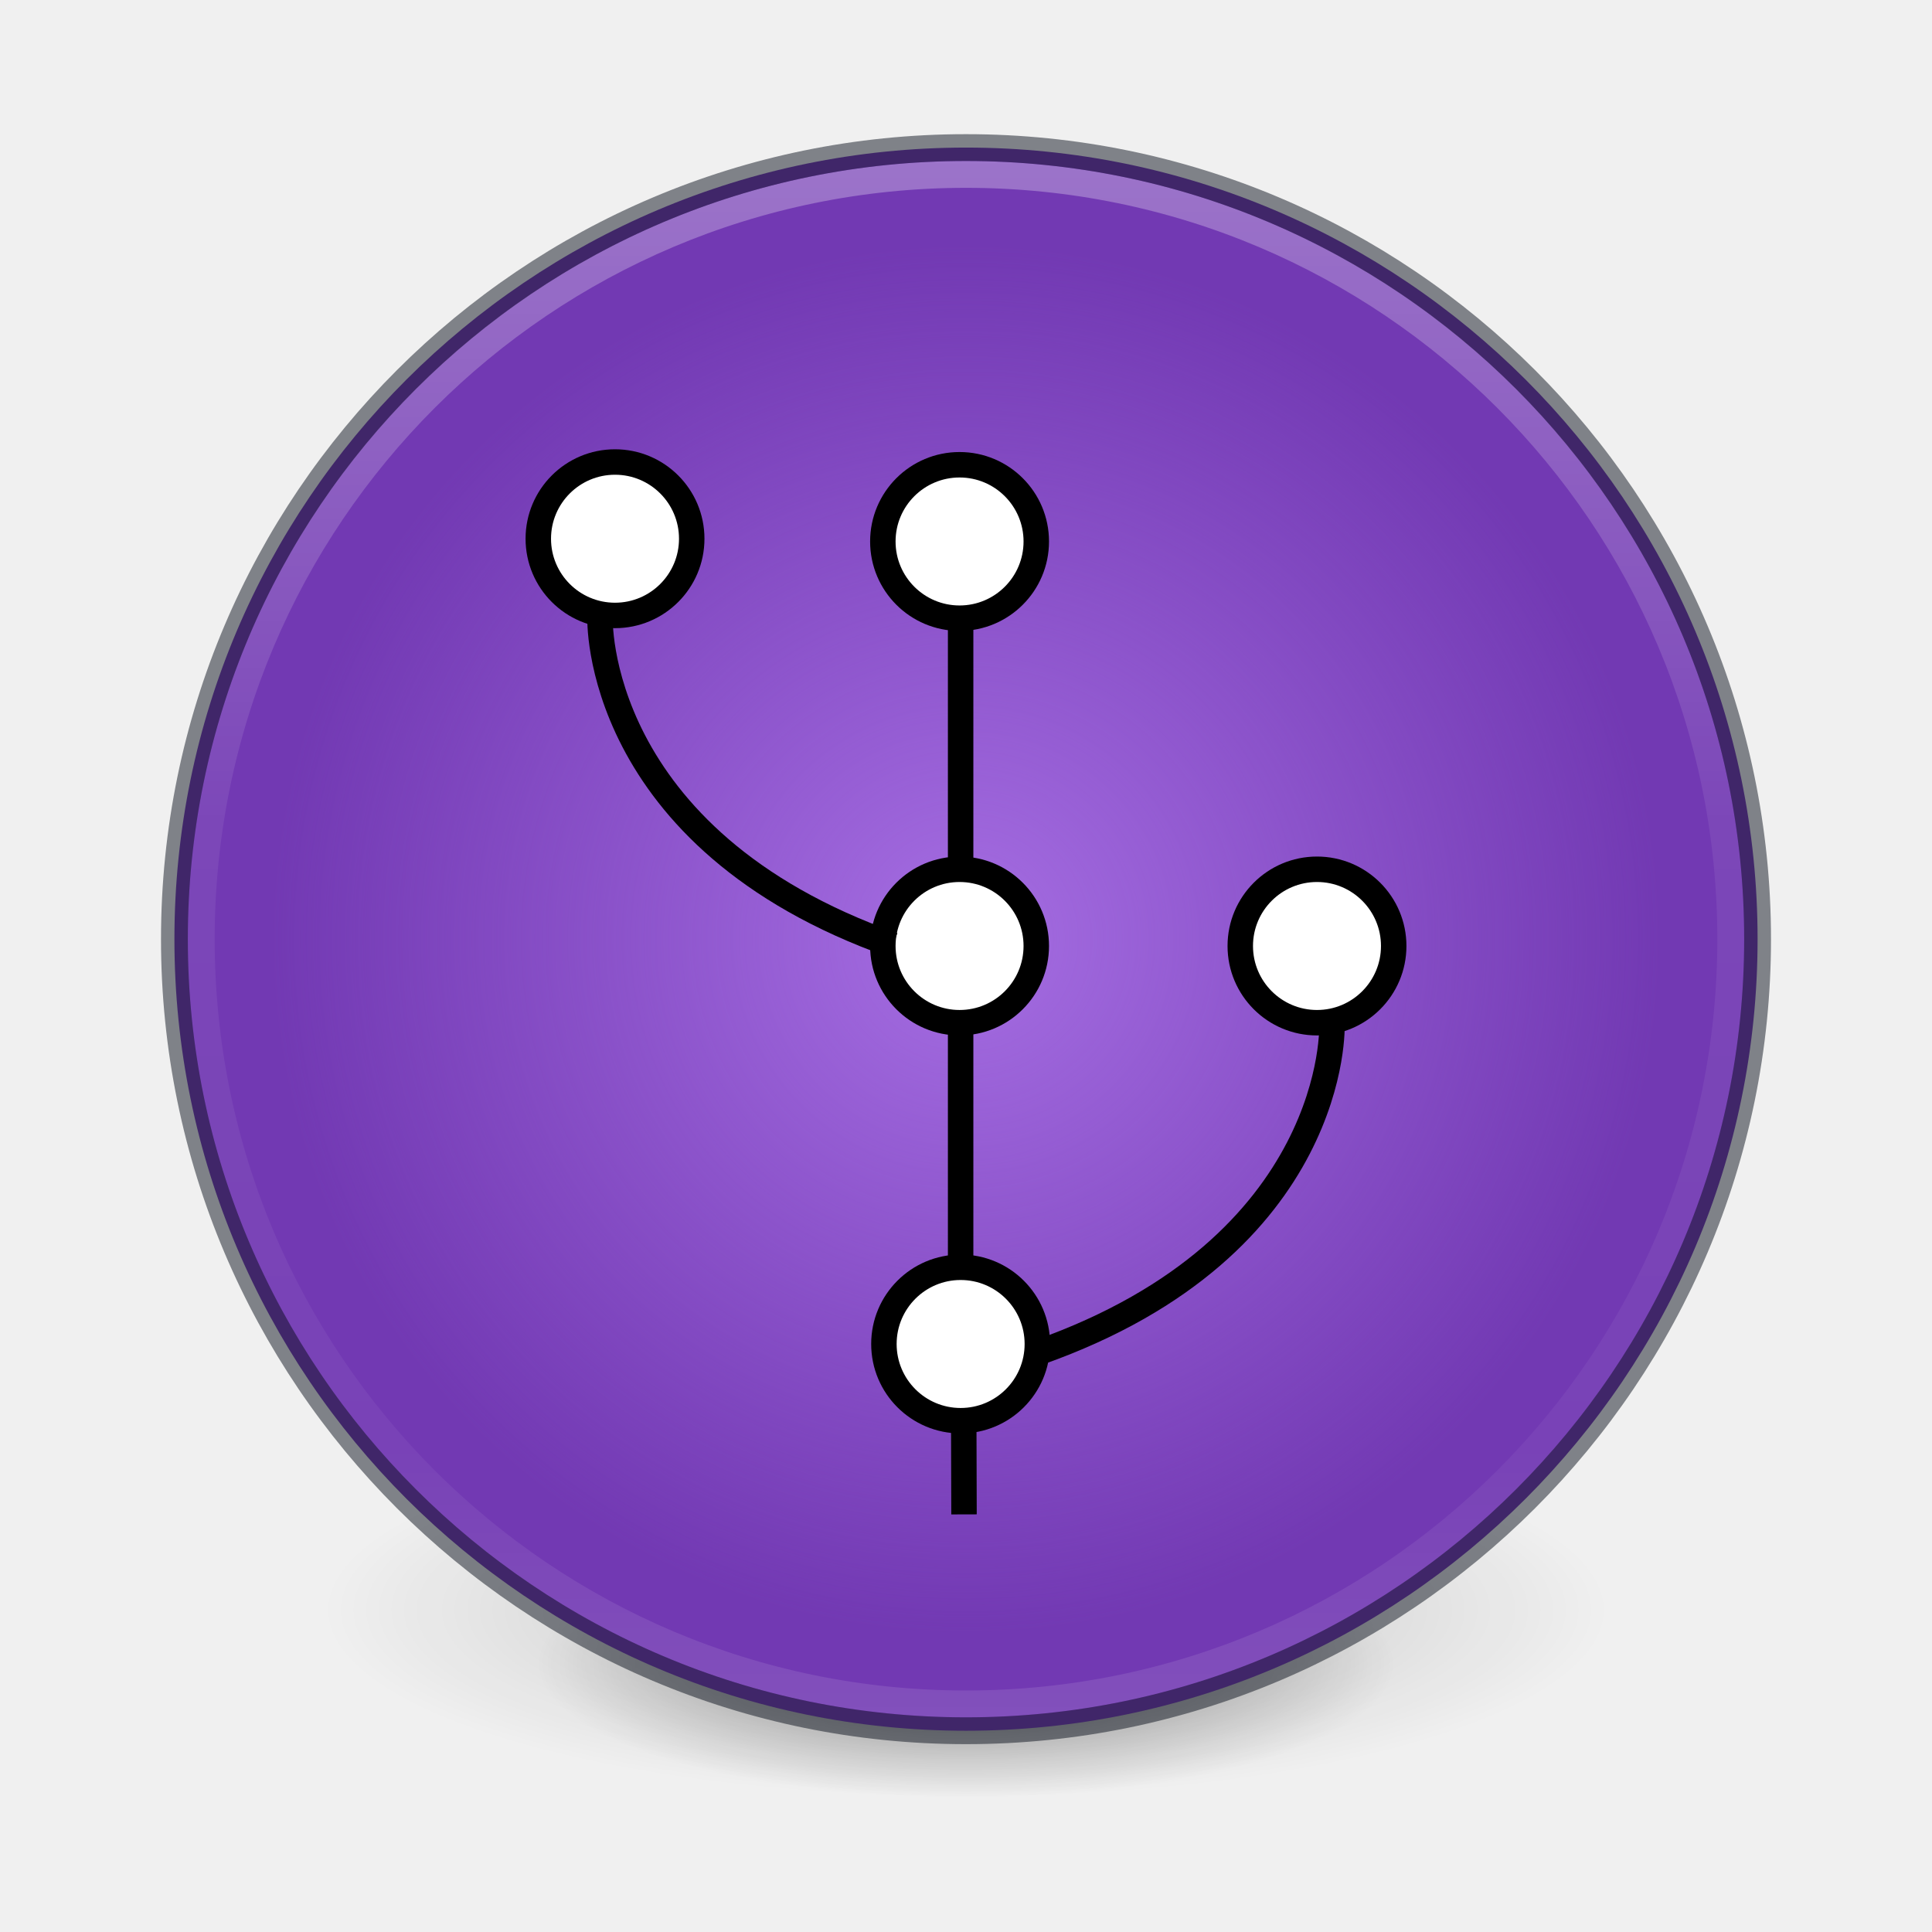
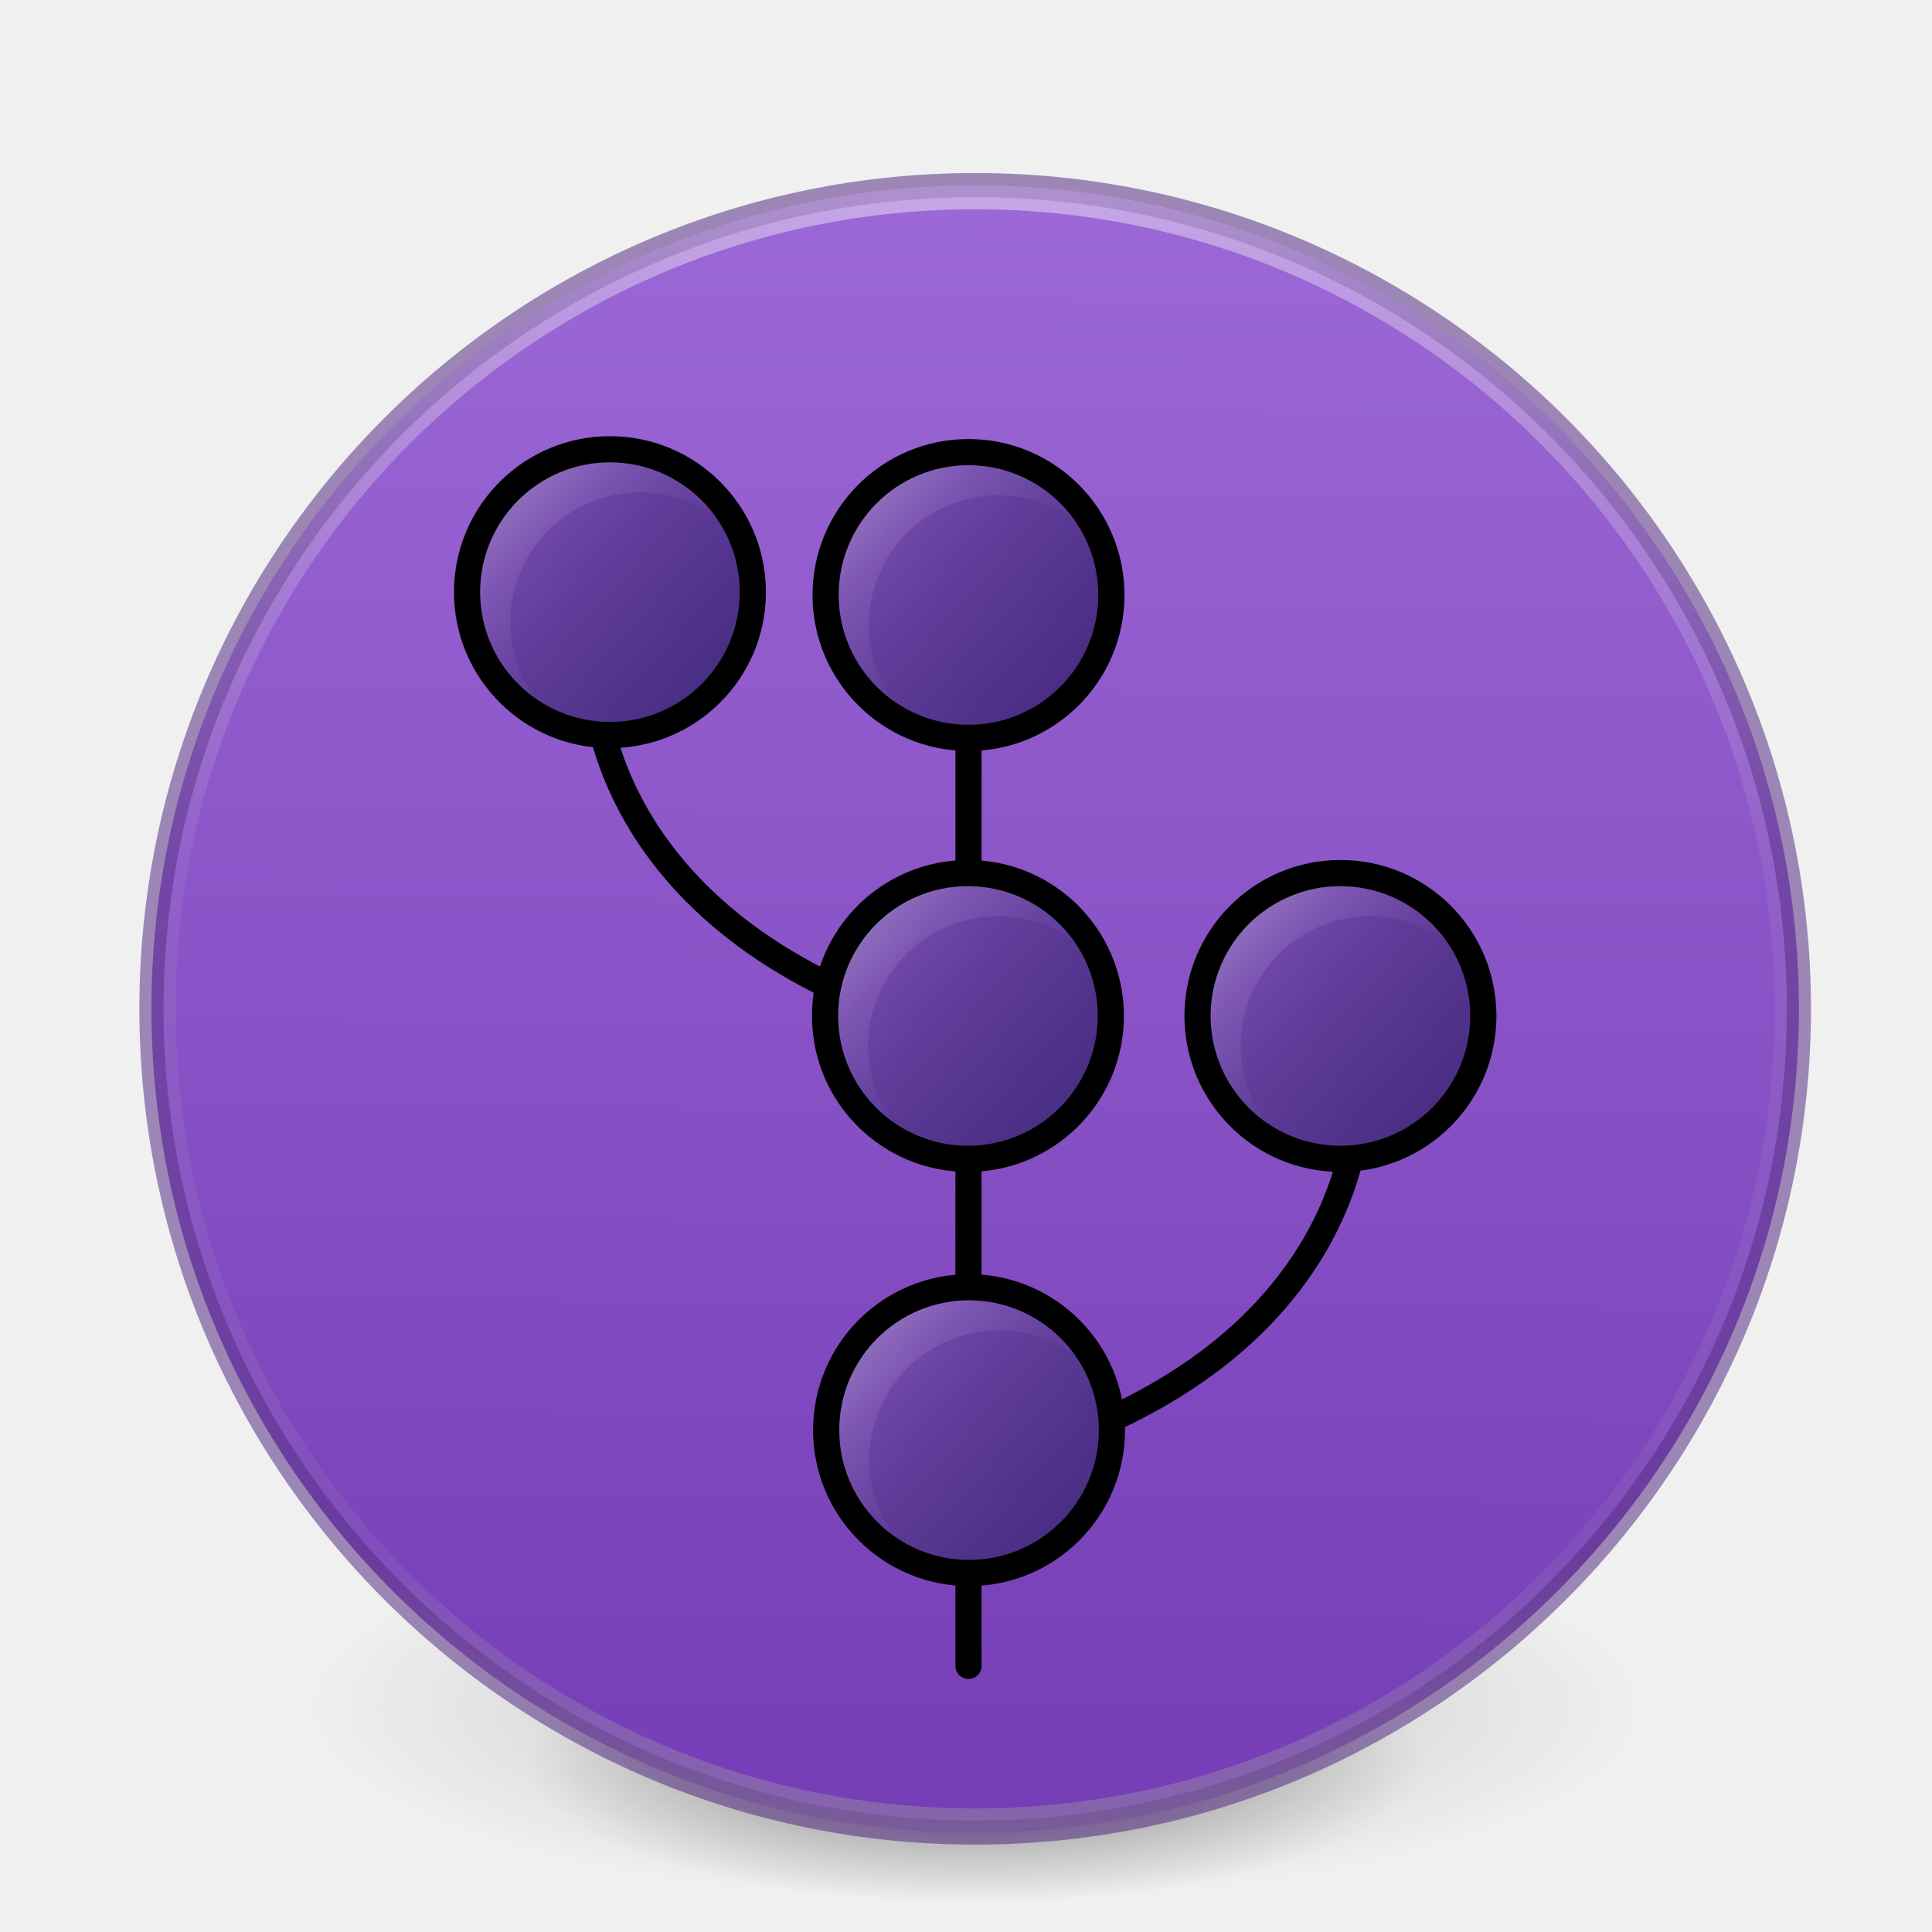
- <svg xmlns="http://www.w3.org/2000/svg" xmlns:xlink="http://www.w3.org/1999/xlink" id="svg4031" height="48" width="48" version="1.1">
-   <defs id="defs4033">
-     <linearGradient id="linearGradient3820-7-2-1">
-       <stop offset="0" style="stop-color:#3d3d3d;stop-opacity:1" id="stop3822-2-6-3" />
-       <stop offset="0.5" style="stop-color:#686868;stop-opacity:0.498" id="stop3864-8-7-7" />
-       <stop offset="1" style="stop-color:#686868;stop-opacity:0" id="stop3824-1-2-5" />
+ <svg xmlns="http://www.w3.org/2000/svg" xmlns:xlink="http://www.w3.org/1999/xlink" version="1.1" width="48" height="48" id="svg5157">
+   <defs id="defs5159">
+     <linearGradient id="linearGradient930">
+       <stop offset="0" style="stop-color:#9c9c9c;stop-opacity:0.855" id="stop924" />
+       <stop id="stop919" style="stop-color:#b2b2b2;stop-opacity:0.191" offset="0.167" />
+       <stop offset="0.582" style="stop-color:#d3d3d3;stop-opacity:0.173" id="stop926" />
+       <stop offset="1" style="stop-color:#ffffff;stop-opacity:0.85" id="stop928" />
    </linearGradient>
-     <radialGradient gradientTransform="matrix(0.2708338,0,0,0.08762273,-2.855072,25.18723)" gradientUnits="userSpaceOnUse" xlink:href="#linearGradient3820-7-2-1" id="radialGradient3018" fy="186.171" fx="99.157" r="62.769" cy="186.171" cx="99.157" />
-     <linearGradient id="linearGradient4011-7">
-       <stop offset="0" style="stop-color:#ffffff;stop-opacity:1" id="stop4013-4" />
-       <stop offset="0.508" style="stop-color:#ffffff;stop-opacity:0.235" id="stop4015-61" />
-       <stop offset="0.835" style="stop-color:#ffffff;stop-opacity:0.157" id="stop4017-2" />
-       <stop offset="1" style="stop-color:#ffffff;stop-opacity:0.392" id="stop4019-2" />
+     <linearGradient id="linearGradient1053">
+       <stop style="stop-color:#bababa;stop-opacity:0.439" offset="0" id="stop1049" />
+       <stop style="stop-color:#c1a0e5;stop-opacity:0.173;" offset="0.334" id="stop1059" />
+       <stop style="stop-color:#9d68d7;stop-opacity:0;" offset="1" id="stop1051" />
    </linearGradient>
-     <linearGradient id="linearGradient8838-4">
-       <stop offset="0" style="stop-color:#000000;stop-opacity:1" id="stop8840-4" />
-       <stop offset="1" style="stop-color:#000000;stop-opacity:0" id="stop8842-8" />
+     <linearGradient id="linearGradient1045">
+       <stop id="stop1041" offset="0" style="stop-color:#41277b;stop-opacity:1" />
+       <stop style="stop-color:#5f3c99;stop-opacity:1;" offset="0.409" id="stop1047" />
+       <stop id="stop1043" offset="1" style="stop-color:#9d68d7;stop-opacity:1" />
    </linearGradient>
-     <linearGradient gradientTransform="matrix(0.5135135,0,0,0.5135135,-0.836132,22.97872)" gradientUnits="userSpaceOnUse" xlink:href="#linearGradient4011-7" id="linearGradient3741" y2="42.884" x2="71.204" y1="7.831" x1="71.204" />
-     <radialGradient gradientTransform="matrix(1.129412,0,0,0.2823525,-34.72941,43.69412)" gradientUnits="userSpaceOnUse" xlink:href="#linearGradient8838-4" id="radialGradient3748" fy="4.625" fx="62.625" r="10.625" cy="4.625" cx="62.625" />
-     <linearGradient id="linearGradient4632-92-3-0-8-1-6-6">
-       <stop offset="0" style="stop-color:#fafafa;stop-opacity:1" id="stop4634-68-8-0-2-9-1-1" />
-       <stop offset="1" style="stop-color:#e1e1e1;stop-opacity:1" id="stop4636-8-21-7-1-4-9-4" />
+     <linearGradient id="linearGradient953-5">
+       <stop style="stop-color:#7239b3;stop-opacity:1;" offset="0" id="stop949" />
+       <stop style="stop-color:#9d68d7;stop-opacity:1" offset="1" id="stop951" />
    </linearGradient>
-     <radialGradient xlink:href="#linearGradient4632-92-3-0-8-1-6-6" id="radialGradient3398" gradientUnits="userSpaceOnUse" gradientTransform="matrix(0,1.218944,-1.289497,-3.3177771e-8,46.89601,18.35099)" cx="6.275" cy="8.45" fx="6.275" fy="8.45" r="20" />
-     <linearGradient xlink:href="#linearGradient3104-8-8-97-4-6-2-0-1-4-0-5-8-3-9-1" id="linearGradient4200-6" gradientUnits="userSpaceOnUse" gradientTransform="matrix(0.8074983,0,0,0.833744,113.0116,-2.35899)" x1="-95.838" y1="54.2" x2="-95.838" y2="5.176" />
-     <linearGradient id="linearGradient3104-8-8-97-4-6-2-0-1-4-0-5-8-3-9-1">
-       <stop offset="0" style="stop-color:#000000;stop-opacity:0.322" id="stop3106-5-4-3-5-0-1-61-9-2-7-3-3-2-6-9" />
-       <stop offset="1" style="stop-color:#000000;stop-opacity:0.278" id="stop3108-4-3-7-8-2-4-01-9-9-0-6-4-3-7-7" />
+     <linearGradient id="linearGradient3820-7-2-8-6">
+       <stop id="stop3822-2-6-5-0" style="stop-color:#3d3d3d;stop-opacity:1" offset="0" />
+       <stop id="stop3864-8-7-4-1" style="stop-color:#686868;stop-opacity:0.498" offset="0.5" />
+       <stop id="stop3824-1-2-6-7" style="stop-color:#686868;stop-opacity:0" offset="1" />
    </linearGradient>
-     <linearGradient id="linearGradient2867-449-88-871-390-598-476-591-434-148-57-177-3-8-8">
-       <stop id="stop3750-8-9-0" style="stop-color:#95a3ab;stop-opacity:1" offset="0" />
-       <stop id="stop3752-3-2-2" style="stop-color:#667885;stop-opacity:1" offset="0.262" />
-       <stop id="stop3754-7-2-2" style="stop-color:#485a6c;stop-opacity:1" offset="0.705" />
-       <stop id="stop3756-9-3-05" style="stop-color:#273445;stop-opacity:1" offset="1" />
-     </linearGradient>
-     <linearGradient id="linearGradient4011-8">
-       <stop id="stop4013-9" style="stop-color:#ffffff;stop-opacity:1" offset="0" />
-       <stop id="stop4015-2" style="stop-color:#ffffff;stop-opacity:0.235" offset="0.508" />
-       <stop id="stop4017-28" style="stop-color:#ffffff;stop-opacity:0.157" offset="0.835" />
-       <stop id="stop4019-23" style="stop-color:#ffffff;stop-opacity:0.392" offset="1" />
-     </linearGradient>
-     <linearGradient y2="44.341" x2="71.204" y1="6.238" x1="71.204" gradientTransform="matrix(1.054054,0,0,1.054054,-51.611,-2.727901)" gradientUnits="userSpaceOnUse" id="linearGradient3540" xlink:href="#linearGradient4011-8" />
-     <radialGradient r="20" fy="8.45" fx="1.198" cy="8.45" cx="1.198" gradientTransform="matrix(0,5.000002,-5.289406,-1.3609237e-7,68.69436,-17.9895)" gradientUnits="userSpaceOnUse" id="radialGradient3543" xlink:href="#linearGradient2867-449-88-871-390-598-476-591-434-148-57-177-3-8-8" />
-     <radialGradient r="62.769" fy="185.297" fx="99.189" cy="185.297" cx="99.189" gradientTransform="matrix(0.3823536,7.5555777e-8,-1.8372241e-8,0.1115198,-5.925427,36.33585)" gradientUnits="userSpaceOnUse" id="radialGradient3300-9" xlink:href="#linearGradient8838-4" />
-     <radialGradient r="62.769" fy="185.297" fx="99.189" cy="185.297" cx="99.189" gradientTransform="matrix(0.2549024,5.3967361e-8,-1.2248161e-8,0.07965545,6.716382,44.24067)" gradientUnits="userSpaceOnUse" id="radialGradient4192" xlink:href="#linearGradient8838-4" />
-     <linearGradient gradientTransform="matrix(2.326875,0,0,2.326875,-135.9447,-32.84278)" gradientUnits="userSpaceOnUse" xlink:href="#linearGradient4806" id="linearGradient3293" y2="40.496" x2="71.204" y1="15.369" x1="71.204" />
    <linearGradient id="linearGradient4806">
      <stop offset="0" style="stop-color:#ffffff;stop-opacity:1" id="stop4808" />
      <stop offset="0.424" style="stop-color:#ffffff;stop-opacity:0.235" id="stop4810" />
      <stop offset="0.821" style="stop-color:#ffffff;stop-opacity:0.157" id="stop4812" />
      <stop offset="1" style="stop-color:#ffffff;stop-opacity:0.392" id="stop4814" />
    </linearGradient>
-     <radialGradient xlink:href="#linearGradient1192" id="radialGradient1194" cx="32" cy="32" fx="32" fy="32" r="25.873" gradientUnits="userSpaceOnUse" />
-     <linearGradient id="linearGradient1192">
-       <stop style="stop-color:#a56de2;stop-opacity:1;" offset="0" id="stop1188" />
-       <stop style="stop-color:#a56de2;stop-opacity:0;" offset="1" id="stop1190" />
+     <linearGradient xlink:href="#linearGradient4806" id="linearGradient3118" gradientUnits="userSpaceOnUse" gradientTransform="matrix(4.16388,0,0,4.16388,-236.0326,-50.53443)" x1="71.204" y1="15.369" x2="71.204" y2="40.496" />
+     <radialGradient xlink:href="#linearGradient3820-7-2-8-6" id="radialGradient3163" gradientUnits="userSpaceOnUse" gradientTransform="matrix(0.6850502,0,0,0.2150277,-3.927532,68.46817)" cx="99.157" cy="186.171" fx="99.157" fy="186.171" r="62.769" />
+     <linearGradient id="linearGradient3242-7-3-8-0-4-58-06">
+       <stop offset="0" style="stop-color:#cdf87e;stop-opacity:1" id="stop3244-5-8-5-6-4-3-8" />
+       <stop offset="0.262" style="stop-color:#a2e34f;stop-opacity:1" id="stop3246-9-5-1-5-3-0-7" />
+       <stop offset="0.661" style="stop-color:#68b723;stop-opacity:1" id="stop3248-7-2-0-7-5-35-9" />
+       <stop offset="1" style="stop-color:#1d7e0d;stop-opacity:1" id="stop3250-8-2-8-5-6-40-4" />
    </linearGradient>
+     <radialGradient gradientTransform="matrix(0,2.423525,-2.639279,0,226.369,-84.88818)" gradientUnits="userSpaceOnUse" xlink:href="#linearGradient3242-7-3-8-0-4-58-06" id="radialGradient3381" fy="48.768" fx="66.127" r="31" cy="48.768" cx="66.127" />
+     <linearGradient gradientTransform="matrix(2.113467,0,0,1.645562,50.72421,61.89995)" gradientUnits="userSpaceOnUse" xlink:href="#linearGradient4361" id="linearGradient3030" y2="37.13" x2="24.139" y1="9.176" x1="24.139" />
+     <linearGradient id="linearGradient4361">
+       <stop offset="0" style="stop-color:#ffffff;stop-opacity:1" id="stop4363" />
+       <stop offset="0" style="stop-color:#ffffff;stop-opacity:0.235" id="stop4365" />
+       <stop offset="1" style="stop-color:#ffffff;stop-opacity:0.157" id="stop4367" />
+       <stop offset="1" style="stop-color:#ffffff;stop-opacity:0.392" id="stop4369" />
+     </linearGradient>
+     <linearGradient gradientTransform="matrix(1.659245,0,0,2.092852,60.83215,51.57179)" gradientUnits="userSpaceOnUse" xlink:href="#linearGradient4351" id="linearGradient3030-1" y2="26.485" x2="24.139" y1="19.795" x1="24.139" />
+     <linearGradient id="linearGradient4351">
+       <stop offset="0" style="stop-color:#ffffff;stop-opacity:1" id="stop4353" />
+       <stop offset="0" style="stop-color:#ffffff;stop-opacity:0.235" id="stop4355" />
+       <stop offset="1" style="stop-color:#ffffff;stop-opacity:0.157" id="stop4357" />
+       <stop offset="1" style="stop-color:#ffffff;stop-opacity:0.392" id="stop4359" />
+     </linearGradient>
+     <radialGradient cx="-14.891" cy="11.546" r="20" fx="-14.891" fy="11.546" id="radialGradient3183" xlink:href="#linearGradient4330" gradientUnits="userSpaceOnUse" gradientTransform="matrix(-9.9735355e-6,17.90064,18.57144,0,-152.285,218.151)" />
+     <linearGradient id="linearGradient4330">
+       <stop offset="0" style="stop-color:#95a3ab;stop-opacity:1" id="stop4332" />
+       <stop offset="0.262" style="stop-color:#667885;stop-opacity:1" id="stop4334" />
+       <stop offset="0.705" style="stop-color:#485a6c;stop-opacity:1" id="stop4336" />
+       <stop offset="1" style="stop-color:#273445;stop-opacity:1" id="stop4338" />
+     </linearGradient>
+     <radialGradient r="62.769" fy="185.297" fx="99.189" cy="185.297" cx="99.189" gradientTransform="matrix(0.3823536,7.5555777e-8,-1.8372241e-8,0.1115198,-5.925427,36.33585)" gradientUnits="userSpaceOnUse" id="radialGradient3300-9" xlink:href="#linearGradient23419" />
+     <linearGradient id="linearGradient23419">
+       <stop offset="0" style="stop-color:#000000;stop-opacity:1" id="stop23421" />
+       <stop offset="1" style="stop-color:#000000;stop-opacity:0" id="stop23423" />
+     </linearGradient>
+     <radialGradient r="62.769" fy="185.297" fx="99.189" cy="185.297" cx="99.189" gradientTransform="matrix(0.2549024,5.3967361e-8,-1.2248161e-8,0.07965545,6.716382,44.24067)" gradientUnits="userSpaceOnUse" id="radialGradient4192" xlink:href="#linearGradient23419" />
+     <linearGradient gradientTransform="matrix(2.16157,0,0,2.16157,-123.6688,37.32695)" gradientUnits="userSpaceOnUse" xlink:href="#linearGradient4806" id="linearGradient3293" y2="40.496" x2="71.204" y1="15.369" x1="71.204" />
+     <linearGradient xlink:href="#linearGradient953-5" id="linearGradient955" x1="64.463" y1="128.37" x2="65.362" y2="7.455" gradientUnits="userSpaceOnUse" gradientTransform="matrix(0.373395,0,0,0.373395,0.5512958,81.2246)" />
+     <linearGradient xlink:href="#linearGradient1045" id="linearGradient990" x1="165.299" y1="72.761" x2="140.478" y2="50.264" gradientUnits="userSpaceOnUse" gradientTransform="translate(-68.14741)" />
+     <linearGradient xlink:href="#linearGradient1053" id="linearGradient1055" x1="79.65" y1="56.753" x2="90.919" y2="67.801" gradientUnits="userSpaceOnUse" />
+     <linearGradient xlink:href="#linearGradient1045" id="linearGradient1081" gradientUnits="userSpaceOnUse" gradientTransform="translate(-68.14741)" x1="165.299" y1="72.761" x2="140.478" y2="50.264" />
+     <linearGradient xlink:href="#linearGradient1053" id="linearGradient1083" gradientUnits="userSpaceOnUse" x1="79.65" y1="56.753" x2="90.919" y2="67.801" />
+     <linearGradient xlink:href="#linearGradient1045" id="linearGradient1091" gradientUnits="userSpaceOnUse" gradientTransform="translate(-68.14741)" x1="165.299" y1="72.761" x2="140.478" y2="50.264" />
+     <linearGradient xlink:href="#linearGradient1053" id="linearGradient1093" gradientUnits="userSpaceOnUse" x1="79.65" y1="56.753" x2="90.919" y2="67.801" />
+     <linearGradient xlink:href="#linearGradient1045" id="linearGradient1101" gradientUnits="userSpaceOnUse" gradientTransform="translate(-68.14741)" x1="165.299" y1="72.761" x2="140.478" y2="50.264" />
+     <linearGradient xlink:href="#linearGradient1053" id="linearGradient1103" gradientUnits="userSpaceOnUse" x1="79.65" y1="56.753" x2="90.919" y2="67.801" />
+     <linearGradient xlink:href="#linearGradient1045" id="linearGradient1111" gradientUnits="userSpaceOnUse" gradientTransform="translate(-68.14741)" x1="165.299" y1="72.761" x2="140.478" y2="50.264" />
+     <linearGradient xlink:href="#linearGradient1053" id="linearGradient1113" gradientUnits="userSpaceOnUse" x1="79.65" y1="56.753" x2="90.919" y2="67.801" />
+     <linearGradient xlink:href="#linearGradient930" id="linearGradient922" x1="33" y1="125" x2="33" y2="70" gradientUnits="userSpaceOnUse" />
+     <clipPath clipPathUnits="userSpaceOnUse" id="clipPath925">
+       <path d="m 32.345,70.159 c -15.121,0 -27.404,12.284 -27.404,27.404 0,15.121 12.284,27.404 27.404,27.404 15.121,0 27.404,-12.284 27.404,-27.404 0,-15.121 -12.284,-27.404 -27.404,-27.404 z" id="path927" style="color:#000000;display:inline;overflow:visible;visibility:visible;opacity:1;fill:url(#linearGradient929);fill-opacity:1;fill-rule:nonzero;stroke:none;stroke-width:0.929;marker:none;enable-background:accumulate" />
+     </clipPath>
+     <linearGradient xlink:href="#linearGradient953-5" id="linearGradient929" gradientUnits="userSpaceOnUse" gradientTransform="matrix(0.499998,0,0,0.499998,0.6401574,65.63983)" x1="64.463" y1="128.37" x2="65.362" y2="7.455" />
  </defs>
-   <g transform="matrix(0.6666667,0,0,0.6666667,2.666666,2)" id="g902">
-     <g transform="translate(1.55e-6,-0.00183192)" id="g4198" style="opacity:1">
-       <path d="m 56,57.002 a 24,6.999 0 1 1 -48,0 24,6.999 0 1 1 48,0 z" id="path3818-0" style="opacity:0.2;fill:url(#radialGradient3300-9);fill-opacity:1;stroke:none" />
-       <path style="opacity:0.4;fill:url(#radialGradient4192);fill-opacity:1;stroke:none" id="path4190" d="m 48,59.002 a 16,4.999 0 1 1 -32,0 16,4.999 0 1 1 32,0 z" />
+   <g id="layer3" transform="translate(0,-80)" style="display:none">
+     <rect style="display:inline;fill:#888888;fill-opacity:0.153;stroke:none;stroke-width:0.493;stroke-miterlimit:4;stroke-dasharray:none;stroke-opacity:1" id="rect910" width="47.9" height="48" x="0" y="80" />
+   </g>
+   <g id="layer1" transform="translate(0,-80)">
+     <g style="opacity:1;stroke-width:1.339" id="g4198" transform="matrix(0.6937395,0,0,0.6937395,2.02854,82.86384)">
+       <path style="opacity:0.2;fill:url(#radialGradient3300-9);fill-opacity:1;stroke:none;stroke-width:1.339" id="path3818-0" d="m 56,57.002 a 24,6.999 0 1 1 -48,0 24,6.999 0 1 1 48,0 z" />
+       <path d="m 48,59.002 a 16,4.999 0 1 1 -32,0 16,4.999 0 1 1 32,0 z" id="path4190" style="opacity:0.4;fill:url(#radialGradient4192);fill-opacity:1;stroke:none;stroke-width:1.339" />
    </g>
-     <path d="m 32,2.5 c -16.277,0 -29.5,13.223 -29.5,29.5 0,16.277 13.223,29.5 29.5,29.5 16.277,0 29.5,-13.223 29.5,-29.5 0,-16.277 -13.223,-29.5 -29.5,-29.5 z" id="path2555-9" style="color:#000000;display:inline;overflow:visible;visibility:visible;opacity:1;fill:#7239b3;fill-opacity:1;fill-rule:nonzero;stroke:none;stroke-width:1;marker:none;enable-background:accumulate" />
-     <path d="m 60.5,32 c 0,15.74 -12.76,28.5 -28.5,28.5 -15.74,0 -28.5,-12.76 -28.5,-28.5 0,-15.74 12.76,-28.5 28.5,-28.5 15.74,0 28.5,12.76 28.5,28.5 z" id="path3019" style="color:#000000;display:inline;overflow:visible;visibility:visible;opacity:0.3;fill:none;stroke:url(#linearGradient3293);stroke-width:1;stroke-linecap:round;stroke-linejoin:round;stroke-miterlimit:4;stroke-dasharray:none;stroke-dashoffset:0;stroke-opacity:1;marker:none;enable-background:accumulate" />
-     <circle r="25.873" cy="32" cx="32" id="path1168" style="opacity:1;fill:url(#radialGradient1194);fill-opacity:1;stroke:none;stroke-width:0.828;stroke-miterlimit:4;stroke-dasharray:none" />
-     <path d="m 32,2.5 c -16.277,0 -29.5,13.223 -29.5,29.5 0,16.277 13.223,29.5 29.5,29.5 16.277,0 29.5,-13.223 29.5,-29.5 C 61.5,15.723 48.277,2.5 32,2.5 Z" id="path2555-7-1" style="color:#000000;display:inline;overflow:visible;visibility:visible;opacity:0.5;fill:#7239b3;fill-opacity:0;fill-rule:nonzero;stroke:#0e141f;stroke-width:1;stroke-linecap:round;stroke-linejoin:round;stroke-miterlimit:4;stroke-dasharray:none;stroke-dashoffset:0;stroke-opacity:1;marker:none;enable-background:accumulate" />
-     <g transform="matrix(0.9486028,0,0,0.9486028,1.644709,1.726462)" id="g1216">
-       <circle style="opacity:1;fill:#ffffff;stroke:#000000;stroke-width:1;stroke-miterlimit:4;stroke-dasharray:none" id="path932-6" cx="31.789" cy="47.818" r="3.014" />
-       <circle style="opacity:1;fill:#ffffff;stroke:#000000;stroke-width:1;stroke-miterlimit:4;stroke-dasharray:none" id="path932" cx="31.747" cy="32.182" r="3.014" />
-       <circle style="opacity:1;fill:#ffffff;stroke:#000000;stroke-width:1;stroke-miterlimit:4;stroke-dasharray:none" id="path932-5" cx="31.747" cy="16.29" r="3.014" />
-       <path style="opacity:1;fill:none;stroke:#000000;stroke-width:1px;stroke-linecap:butt;stroke-linejoin:miter;stroke-opacity:1" d="m 31.789,45.249 v -10.16 0" id="path1042" />
-       <path id="path1046" d="m 31.789,29.249 v -10.16 0" style="opacity:1;fill:none;stroke:#000000;stroke-width:1px;stroke-linecap:butt;stroke-linejoin:miter;stroke-opacity:1" />
-       <circle style="opacity:1;fill:#ffffff;stroke:#000000;stroke-width:1;stroke-miterlimit:4;stroke-dasharray:none" id="path932-7" cx="45.789" cy="32.182" r="3.014" />
-       <path style="opacity:1;fill:none;stroke:#000000;stroke-width:1px;stroke-linecap:butt;stroke-linejoin:miter;stroke-opacity:1" d="M 34.863,48.148 C 46.665,43.974 46.399,35.25 46.372,35.235" id="path1126" />
-       <circle r="3.014" cy="16.182" cx="-18.211" id="circle1134" style="opacity:1;fill:#ffffff;stroke:#000000;stroke-width:1;stroke-miterlimit:4;stroke-dasharray:none" transform="scale(-1,1)" />
-       <path id="path1136" d="M 29.137,32.148 C 17.335,27.974 17.601,19.25 17.628,19.235" style="opacity:1;fill:none;stroke:#000000;stroke-width:1px;stroke-linecap:butt;stroke-linejoin:miter;stroke-opacity:1" />
-       <path style="opacity:1;fill:none;stroke:#000000;stroke-width:1px;stroke-linecap:butt;stroke-linejoin:miter;stroke-opacity:1" d="m 31.922,54.512 -0.01,-3.458" id="path1174" />
+     <path style="color:#000000;display:inline;overflow:visible;visibility:visible;opacity:1;fill:url(#linearGradient955);fill-opacity:1;fill-rule:nonzero;stroke:none;stroke-width:0.929;marker:none;enable-background:accumulate" id="path2555-9" d="m 24.228,84.599 c -11.292,0 -20.465,9.173 -20.465,20.465 0,11.292 9.173,20.465 20.465,20.465 11.292,0 20.465,-9.173 20.465,-20.465 0,-11.292 -9.173,-20.465 -20.465,-20.465 z" />
+     <path style="color:#000000;display:inline;overflow:visible;visibility:visible;opacity:0.5;fill:#7239b3;fill-opacity:0;fill-rule:nonzero;stroke:#481c7b;stroke-width:0.6;stroke-linecap:round;stroke-linejoin:round;stroke-miterlimit:4;stroke-dasharray:none;stroke-dashoffset:0;stroke-opacity:1;marker:none;enable-background:accumulate" id="path2555-7-1" d="m 24.228,84.599 c -11.292,0 -20.465,9.173 -20.465,20.465 0,11.292 9.173,20.465 20.465,20.465 11.292,0 20.465,-9.173 20.465,-20.465 0,-11.292 -9.173,-20.465 -20.465,-20.465 z" />
+     <path d="m 32.345,70.159 c -15.121,0 -27.404,12.284 -27.404,27.404 0,15.121 12.284,27.404 27.404,27.404 15.121,0 27.404,-12.284 27.404,-27.404 0,-15.121 -12.284,-27.404 -27.404,-27.404 z" id="path914" style="color:#000000;display:inline;overflow:visible;visibility:visible;opacity:0.5;fill:none;fill-opacity:0;fill-rule:nonzero;stroke:url(#linearGradient922);stroke-width:1.607;stroke-linecap:round;stroke-linejoin:round;stroke-miterlimit:4;stroke-dasharray:none;stroke-dashoffset:0;stroke-opacity:1;marker:none;enable-background:accumulate" clip-path="url(#clipPath925)" transform="matrix(0.7467929,0,0,0.7467929,0.07323085,32.20525)" />
+   </g>
+   <g id="layer2" style="display:inline" transform="translate(0,-80)">
+     <path style="fill:none;stroke:#000000;stroke-width:0.65;stroke-linecap:round;stroke-linejoin:miter;stroke-miterlimit:4;stroke-dasharray:none;stroke-opacity:1" d="M 24.062,94.783 V 121.388" id="path967" />
+     <circle style="opacity:1;fill:#ffffff;stroke:#000000;stroke-width:1.3;stroke-miterlimit:4;stroke-dasharray:none" id="path932-5" cx="24.062" cy="94.783" r="3.225" />
+     <path style="opacity:1;fill:none;stroke:#000000;stroke-width:0.65;stroke-linecap:butt;stroke-linejoin:miter;stroke-miterlimit:4;stroke-dasharray:none;stroke-opacity:1" d="m 26.159,115.842 c 7.767,-2.747 7.591,-8.488 7.574,-8.498" id="path1126" />
+     <path id="path1136" d="m 22.344,105.219 c -7.767,-2.747 -7.591,-8.488 -7.574,-8.498" style="opacity:1;fill:none;stroke:#000000;stroke-width:0.65;stroke-linecap:butt;stroke-linejoin:miter;stroke-miterlimit:4;stroke-dasharray:none;stroke-opacity:1" />
+     <circle r="3.225" cy="105.241" cx="24.048" id="circle969" style="opacity:1;fill:#ffffff;stroke:#000000;stroke-width:1.3;stroke-miterlimit:4;stroke-dasharray:none" />
+     <circle style="opacity:1;fill:#ffffff;stroke:#000000;stroke-width:1.3;stroke-miterlimit:4;stroke-dasharray:none" id="circle971" cx="24.076" cy="115.531" r="3.225" />
+     <circle r="3.225" cy="94.712" cx="15.154" id="circle973" style="opacity:1;fill:#ffffff;stroke:#000000;stroke-width:1.3;stroke-miterlimit:4;stroke-dasharray:none" />
+     <circle r="3.225" cy="105.241" cx="33.303" id="circle975" style="opacity:1;fill:none;stroke:#000000;stroke-width:1.3;stroke-miterlimit:4;stroke-dasharray:none" />
+     <g id="g1062" />
+     <g id="g1073" transform="matrix(0.3733949,0,0,0.3733949,0.5512958,81.2246)" style="stroke-width:1.339">
+       <circle style="display:inline;opacity:1;fill:url(#linearGradient990);fill-opacity:1;stroke:none;stroke-width:3.836;stroke-miterlimit:4;stroke-dasharray:none" id="circle977" cx="87.712" cy="64.32" r="8.636" />
+       <path id="circle979" d="m 87.712,55.684 a 8.636,8.636 0 0 0 -8.637,8.637 8.636,8.636 0 0 0 3.627,7.025 8.636,8.636 0 0 1 -1.627,-5.025 8.636,8.636 0 0 1 8.637,-8.637 8.636,8.636 0 0 1 5.008,1.607 8.636,8.636 0 0 0 -7.008,-3.607 z" style="opacity:1;fill:url(#linearGradient1055);fill-opacity:1;stroke:none;stroke-width:3.836;stroke-miterlimit:4;stroke-dasharray:none" />
+     </g>
+     <g id="g1006" transform="translate(-24.71079,27.55703)" />
+     <g transform="translate(-48.60474,-28.19892)" id="g1030" />
+     <g id="g1079" transform="matrix(0.3733949,0,0,0.3733949,-8.675535,91.51428)" style="stroke-width:1.339">
+       <circle r="8.636" cy="64.32" cx="87.712" id="circle1075" style="display:inline;opacity:1;fill:url(#linearGradient1081);fill-opacity:1;stroke:none;stroke-width:3.836;stroke-miterlimit:4;stroke-dasharray:none" />
+       <path style="opacity:1;fill:url(#linearGradient1083);fill-opacity:1;stroke:none;stroke-width:3.836;stroke-miterlimit:4;stroke-dasharray:none" d="m 87.712,55.684 a 8.636,8.636 0 0 0 -8.637,8.637 8.636,8.636 0 0 0 3.627,7.025 8.636,8.636 0 0 1 -1.627,-5.025 8.636,8.636 0 0 1 8.637,-8.637 8.636,8.636 0 0 1 5.008,1.607 8.636,8.636 0 0 0 -7.008,-3.607 z" id="path1077" />
+     </g>
+     <g transform="matrix(0.3733949,0,0,0.3733949,-8.70298,81.2246)" id="g1089" style="stroke-width:1.339">
+       <circle style="display:inline;opacity:1;fill:url(#linearGradient1091);fill-opacity:1;stroke:none;stroke-width:3.836;stroke-miterlimit:4;stroke-dasharray:none" id="circle1085" cx="87.712" cy="64.32" r="8.636" />
+       <path id="path1087" d="m 87.712,55.684 a 8.636,8.636 0 0 0 -8.637,8.637 8.636,8.636 0 0 0 3.627,7.025 8.636,8.636 0 0 1 -1.627,-5.025 8.636,8.636 0 0 1 8.637,-8.637 8.636,8.636 0 0 1 5.008,1.607 8.636,8.636 0 0 0 -7.008,-3.607 z" style="opacity:1;fill:url(#linearGradient1093);fill-opacity:1;stroke:none;stroke-width:3.836;stroke-miterlimit:4;stroke-dasharray:none" />
+     </g>
+     <g id="g1099" transform="matrix(0.3733949,0,0,0.3733949,-8.689258,70.76621)" style="stroke-width:1.339">
+       <circle r="8.636" cy="64.32" cx="87.712" id="circle1095" style="display:inline;opacity:1;fill:url(#linearGradient1101);fill-opacity:1;stroke:none;stroke-width:3.836;stroke-miterlimit:4;stroke-dasharray:none" />
+       <path style="opacity:1;fill:url(#linearGradient1103);fill-opacity:1;stroke:none;stroke-width:3.836;stroke-miterlimit:4;stroke-dasharray:none" d="m 87.712,55.684 a 8.636,8.636 0 0 0 -8.637,8.637 8.636,8.636 0 0 0 3.627,7.025 8.636,8.636 0 0 1 -1.627,-5.025 8.636,8.636 0 0 1 8.637,-8.637 8.636,8.636 0 0 1 5.008,1.607 8.636,8.636 0 0 0 -7.008,-3.607 z" id="path1097" />
+     </g>
+     <g transform="matrix(0.3733949,0,0,0.3733949,-17.59742,70.69526)" id="g1109" style="stroke-width:1.339">
+       <circle style="display:inline;opacity:1;fill:url(#linearGradient1111);fill-opacity:1;stroke:none;stroke-width:3.836;stroke-miterlimit:4;stroke-dasharray:none" id="circle1105" cx="87.712" cy="64.32" r="8.636" />
+       <path id="path1107" d="m 87.712,55.684 a 8.636,8.636 0 0 0 -8.637,8.637 8.636,8.636 0 0 0 3.627,7.025 8.636,8.636 0 0 1 -1.627,-5.025 8.636,8.636 0 0 1 8.637,-8.637 8.636,8.636 0 0 1 5.008,1.607 8.636,8.636 0 0 0 -7.008,-3.607 z" style="opacity:1;fill:url(#linearGradient1113);fill-opacity:1;stroke:none;stroke-width:3.836;stroke-miterlimit:4;stroke-dasharray:none" />
    </g>
  </g>
</svg>
